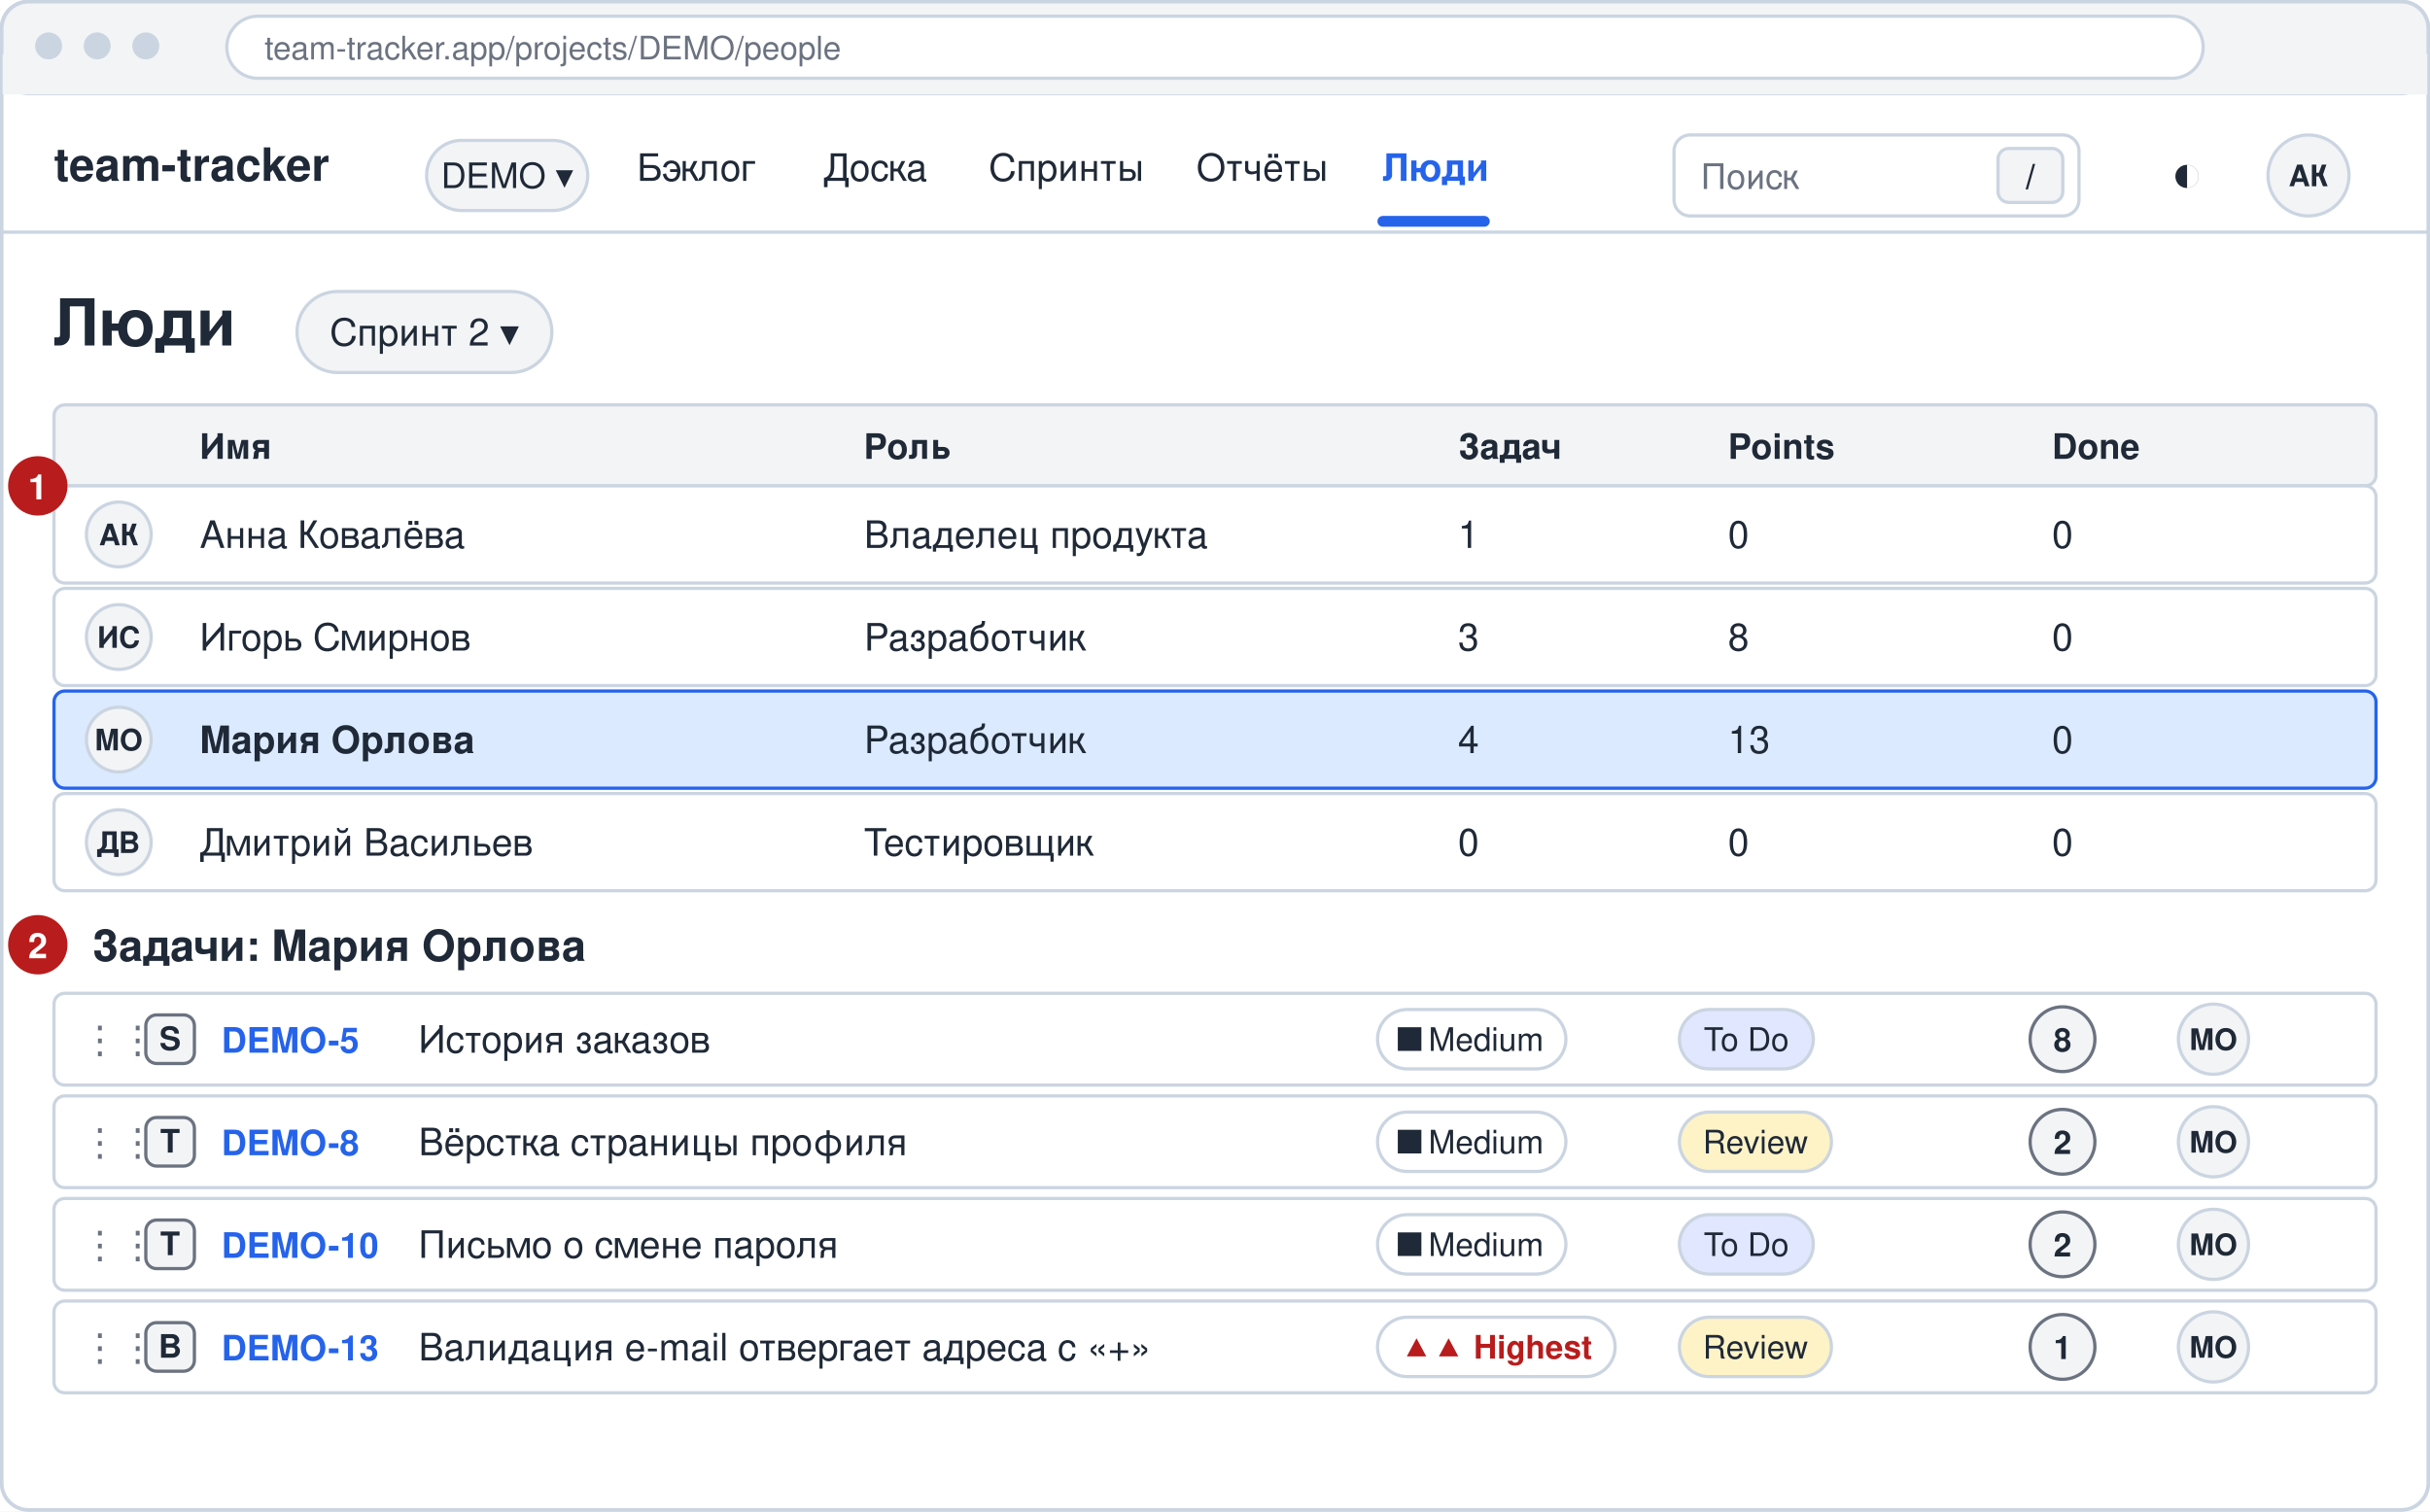
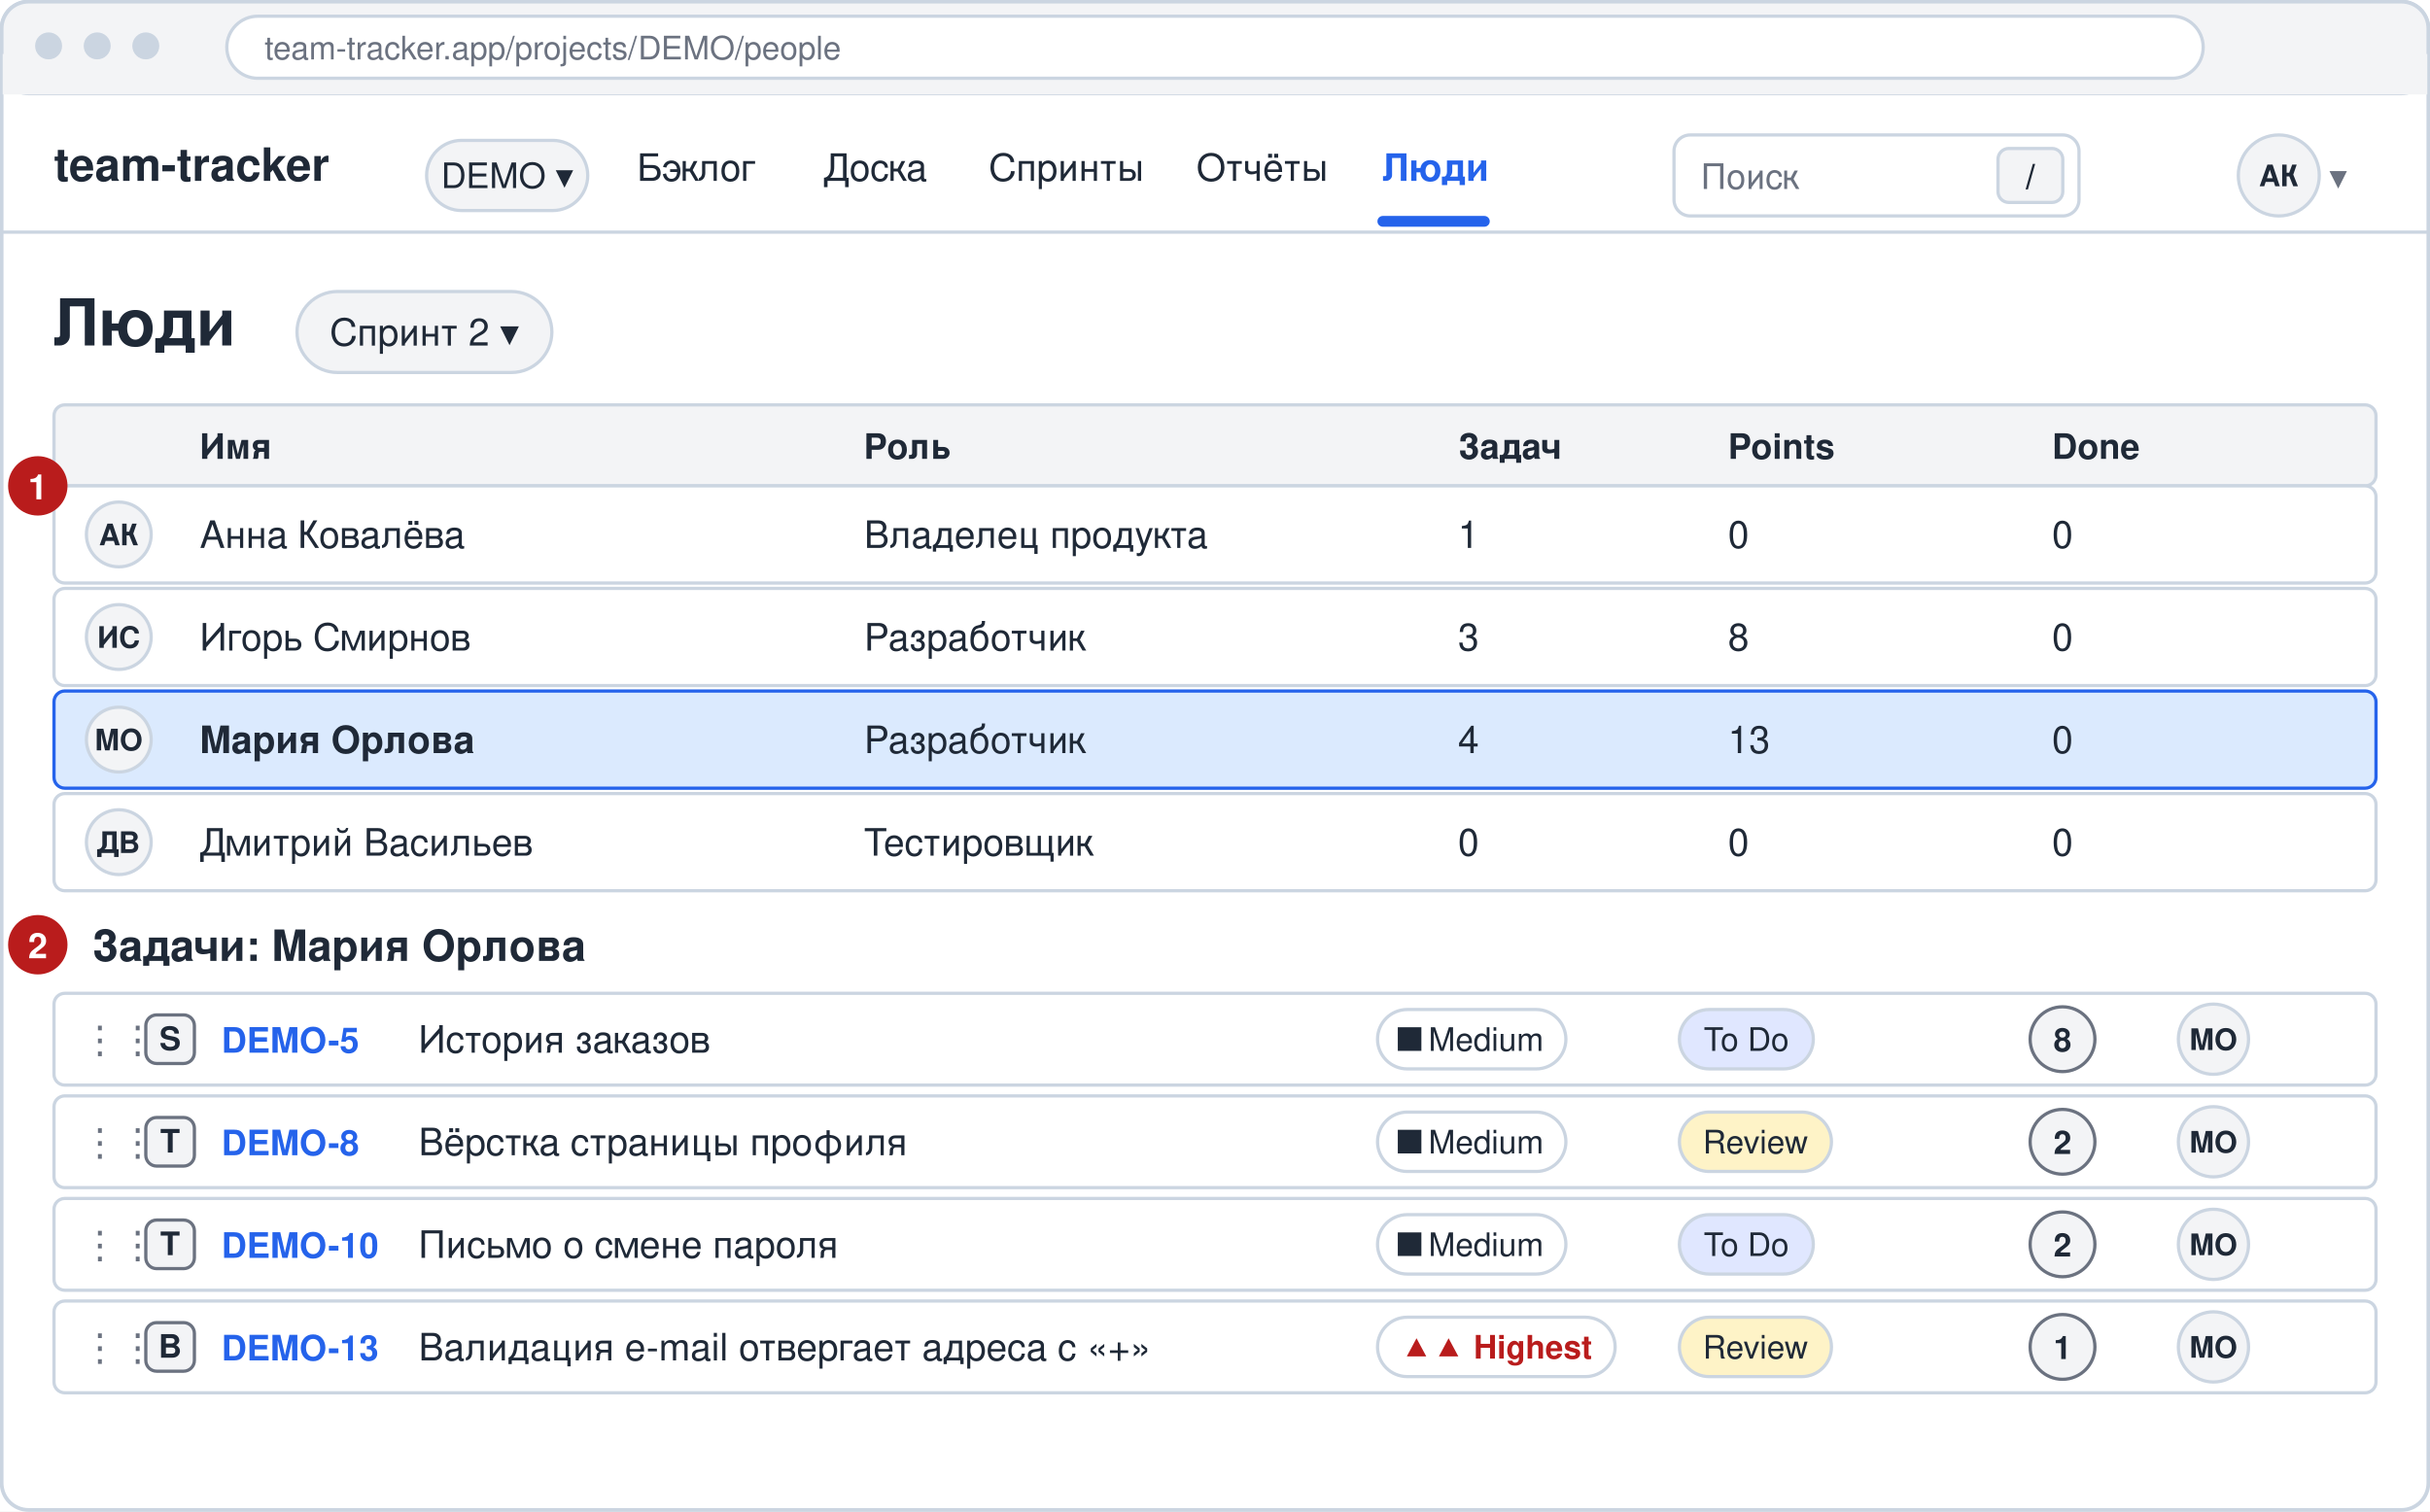
<svg xmlns="http://www.w3.org/2000/svg" width="900" height="560" viewBox="0 0 900 560" font-family="Helvetica, Arial, 'Segoe UI', 'DejaVu Sans', sans-serif" role="img" aria-label="Экран «Люди»">
  <rect width="900" height="560" fill="#ffffff" />
  <rect x="0.6" y="0.6" width="898.8" height="558.8" rx="10" fill="#ffffff" stroke="#cbd5e1" stroke-width="1.4" />
  <rect x="0.6" y="0.6" width="898.8" height="34" rx="10" fill="#f3f4f6" stroke="#cbd5e1" stroke-width="1.4" />
  <rect x="1" y="20" width="898" height="15" rx="0" fill="#f3f4f6" />
  <circle cx="18" cy="17" r="5" fill="#cbd5e1" />
  <circle cx="36" cy="17" r="5" fill="#cbd5e1" />
  <circle cx="54" cy="17" r="5" fill="#cbd5e1" />
  <rect x="84" y="6" width="732" height="23" rx="11.5" fill="#ffffff" stroke="#cbd5e1" stroke-width="1.2" />
  <text x="98" y="22" text-anchor="start" font-size="12" fill="#6b7280">team-tracker.app/projects/DEMO/people</text>
  <line x1="1" y1="86" x2="899" y2="86" stroke="#cbd5e1" stroke-width="1.2" />
  <text x="20" y="67" text-anchor="start" font-size="17" font-weight="bold" fill="#1f2937">team-tracker</text>
  <rect x="158" y="52" width="59.68" height="26" rx="13.0" fill="#f3f4f6" stroke="#cbd5e1" stroke-width="1.2" />
  <text x="187.84" y="69.68" text-anchor="middle" font-size="13" fill="#1f2937">DEMO ▾</text>
  <text x="236" y="67" text-anchor="start" font-size="14" fill="#1f2937">Бэклог</text>
  <text x="305.04" y="67" text-anchor="start" font-size="14" fill="#1f2937">Доска</text>
  <text x="366.24" y="67" text-anchor="start" font-size="14" fill="#1f2937">Спринты</text>
  <text x="443.12" y="67" text-anchor="start" font-size="14" fill="#1f2937">Отчёты</text>
  <text x="512.16" y="67" text-anchor="start" font-size="14" font-weight="bold" fill="#2563eb">Люди</text>
  <rect x="510.16" y="80" width="41.6" height="4" rx="2" fill="#2563eb" />
  <rect x="620" y="50" width="150" height="30" rx="6" fill="#ffffff" stroke="#cbd5e1" stroke-width="1.2" />
  <text x="630" y="70" text-anchor="start" font-size="13" fill="#6b7280">Поиск</text>
  <rect x="740" y="55" width="24" height="20" rx="4" fill="#f3f4f6" stroke="#cbd5e1" stroke-width="1.2" />
  <text x="752" y="70" text-anchor="middle" font-size="13" font-weight="bold" fill="#1f2937">/</text>
-   <text x="810" y="71" text-anchor="middle" font-size="20" fill="#1f2937">◐</text>
-   <circle cx="855" cy="65" r="15" fill="#f3f4f6" stroke="#cbd5e1" stroke-width="1.2" />
-   <text x="855" y="69" text-anchor="middle" font-size="11" font-weight="bold" fill="#1f2937">АК</text>
+   <circle cx="844" cy="65" r="15" fill="#f3f4f6" stroke="#cbd5e1" stroke-width="1.2" />
+   <text x="844" y="69" text-anchor="middle" font-size="11" font-weight="bold" fill="#1f2937">АК</text>
+   <text x="866" y="70" text-anchor="middle" font-size="13" fill="#6b7280">▾</text>
  <text x="20" y="128" text-anchor="start" font-size="24" font-weight="bold" fill="#1f2937">Люди</text>
  <rect x="110" y="108" width="94.4" height="30" rx="15.0" fill="#f3f4f6" stroke="#cbd5e1" stroke-width="1.2" />
  <text x="157.2" y="128.04" text-anchor="middle" font-size="14" fill="#1f2937">Спринт 2 ▾</text>
  <rect x="20" y="150" width="860" height="30" rx="4" fill="#f3f4f6" stroke="#cbd5e1" stroke-width="1.2" />
  <text x="74" y="170" text-anchor="start" font-size="13" font-weight="bold" fill="#1f2937">Имя</text>
  <text x="320" y="170" text-anchor="start" font-size="13" font-weight="bold" fill="#1f2937">Роль</text>
  <text x="540" y="170" text-anchor="start" font-size="13" font-weight="bold" fill="#1f2937">Задач</text>
  <text x="640" y="170" text-anchor="start" font-size="13" font-weight="bold" fill="#1f2937">Points</text>
  <text x="760" y="170" text-anchor="start" font-size="13" font-weight="bold" fill="#1f2937">Done</text>
  <rect x="20" y="180" width="860" height="36" rx="4" fill="#ffffff" stroke="#cbd5e1" stroke-width="1.2" />
  <circle cx="44" cy="198" r="12" fill="#f3f4f6" stroke="#cbd5e1" stroke-width="1.2" />
  <text x="44" y="202" text-anchor="middle" font-size="11" font-weight="bold" fill="#1f2937">АК</text>
  <text x="74" y="203" text-anchor="start" font-size="14" fill="#1f2937">Анна Ковалёва</text>
  <text x="320" y="203" text-anchor="start" font-size="14" fill="#1f2937">Владелец продукта</text>
  <text x="540" y="203" text-anchor="start" font-size="14" fill="#1f2937">1</text>
  <text x="640" y="203" text-anchor="start" font-size="14" fill="#1f2937">0</text>
  <text x="760" y="203" text-anchor="start" font-size="14" fill="#1f2937">0</text>
  <rect x="20" y="218" width="860" height="36" rx="4" fill="#ffffff" stroke="#cbd5e1" stroke-width="1.2" />
  <circle cx="44" cy="236" r="12" fill="#f3f4f6" stroke="#cbd5e1" stroke-width="1.2" />
  <text x="44" y="240" text-anchor="middle" font-size="11" font-weight="bold" fill="#1f2937">ИС</text>
  <text x="74" y="241" text-anchor="start" font-size="14" fill="#1f2937">Игорь Смирнов</text>
  <text x="320" y="241" text-anchor="start" font-size="14" fill="#1f2937">Разработчик</text>
  <text x="540" y="241" text-anchor="start" font-size="14" fill="#1f2937">3</text>
  <text x="640" y="241" text-anchor="start" font-size="14" fill="#1f2937">8</text>
  <text x="760" y="241" text-anchor="start" font-size="14" fill="#1f2937">0</text>
  <rect x="20" y="256" width="860" height="36" rx="4" fill="#dbeafe" stroke="#2563eb" stroke-width="1.2" />
  <circle cx="44" cy="274" r="12" fill="#f3f4f6" stroke="#cbd5e1" stroke-width="1.2" />
  <text x="44" y="278" text-anchor="middle" font-size="11" font-weight="bold" fill="#1f2937">МО</text>
  <text x="74" y="279" text-anchor="start" font-size="14" font-weight="bold" fill="#1f2937">Мария Орлова</text>
  <text x="320" y="279" text-anchor="start" font-size="14" fill="#1f2937">Разработчик</text>
  <text x="540" y="279" text-anchor="start" font-size="14" fill="#1f2937">4</text>
  <text x="640" y="279" text-anchor="start" font-size="14" fill="#1f2937">13</text>
  <text x="760" y="279" text-anchor="start" font-size="14" fill="#1f2937">0</text>
  <rect x="20" y="294" width="860" height="36" rx="4" fill="#ffffff" stroke="#cbd5e1" stroke-width="1.2" />
  <circle cx="44" cy="312" r="12" fill="#f3f4f6" stroke="#cbd5e1" stroke-width="1.2" />
  <text x="44" y="316" text-anchor="middle" font-size="11" font-weight="bold" fill="#1f2937">ДВ</text>
  <text x="74" y="317" text-anchor="start" font-size="14" fill="#1f2937">Дмитрий Васильев</text>
  <text x="320" y="317" text-anchor="start" font-size="14" fill="#1f2937">Тестировщик</text>
  <text x="540" y="317" text-anchor="start" font-size="14" fill="#1f2937">0</text>
  <text x="640" y="317" text-anchor="start" font-size="14" fill="#1f2937">0</text>
  <text x="760" y="317" text-anchor="start" font-size="14" fill="#1f2937">0</text>
  <circle cx="14" cy="180" r="11" fill="#b91c1c" />
  <text x="14" y="185" text-anchor="middle" font-size="13" font-weight="bold" fill="#ffffff">1</text>
  <text x="34" y="356" text-anchor="start" font-size="16" font-weight="bold" fill="#1f2937">Задачи: Мария Орлова</text>
  <circle cx="14" cy="350" r="11" fill="#b91c1c" />
  <text x="14" y="355" text-anchor="middle" font-size="13" font-weight="bold" fill="#ffffff">2</text>
  <rect x="20" y="368" width="860" height="34" rx="4" fill="#ffffff" stroke="#cbd5e1" stroke-width="1.2" />
  <text x="30" y="390" text-anchor="start" font-size="14" fill="#6b7280">⋮⋮</text>
  <rect x="54" y="376" width="18" height="18" rx="4" fill="#f3f4f6" stroke="#6b7280" stroke-width="1.2" />
  <text x="63.0" y="389" text-anchor="middle" font-size="12" font-weight="bold" fill="#1f2937">S</text>
  <text x="82" y="390" text-anchor="start" font-size="13" font-weight="bold" fill="#2563eb">DEMO-5</text>
  <text x="155" y="390" text-anchor="start" font-size="14" fill="#1f2937">История заказов</text>
  <rect x="510.2" y="374" width="69.76" height="22" rx="11.0" fill="#ffffff" stroke="#cbd5e1" stroke-width="1.2" />
  <text x="545.08" y="389.32" text-anchor="middle" font-size="12" fill="#1f2937">■ Medium</text>
  <rect x="622.0" y="374" width="49.6" height="22" rx="11.0" fill="#e0e7ff" stroke="#cbd5e1" stroke-width="1.2" />
  <text x="646.8" y="389.32" text-anchor="middle" font-size="12" fill="#1f2937">To Do</text>
  <circle cx="763.9" cy="385" r="12" fill="#f3f4f6" stroke="#6b7280" stroke-width="1.2" />
  <text x="763.9" y="389.5" text-anchor="middle" font-size="12" font-weight="bold" fill="#1f2937">8</text>
  <circle cx="819.8" cy="385" r="13" fill="#f3f4f6" stroke="#cbd5e1" stroke-width="1.2" />
  <text x="819.8" y="389" text-anchor="middle" font-size="11" font-weight="bold" fill="#1f2937">МО</text>
  <rect x="20" y="406" width="860" height="34" rx="4" fill="#ffffff" stroke="#cbd5e1" stroke-width="1.2" />
  <text x="30" y="428" text-anchor="start" font-size="14" fill="#6b7280">⋮⋮</text>
  <rect x="54" y="414" width="18" height="18" rx="4" fill="#f3f4f6" stroke="#6b7280" stroke-width="1.2" />
  <text x="63.0" y="427" text-anchor="middle" font-size="12" font-weight="bold" fill="#1f2937">T</text>
  <text x="82" y="428" text-anchor="start" font-size="13" font-weight="bold" fill="#2563eb">DEMO-8</text>
  <text x="155" y="428" text-anchor="start" font-size="14" fill="#1f2937">Вёрстка страницы профиля</text>
  <rect x="510.2" y="412" width="69.76" height="22" rx="11.0" fill="#ffffff" stroke="#cbd5e1" stroke-width="1.2" />
  <text x="545.08" y="427.32" text-anchor="middle" font-size="12" fill="#1f2937">■ Medium</text>
  <rect x="622.0" y="412" width="56.32" height="22" rx="11.0" fill="#fef3c7" stroke="#cbd5e1" stroke-width="1.2" />
  <text x="650.16" y="427.32" text-anchor="middle" font-size="12" fill="#1f2937">Review</text>
  <circle cx="763.9" cy="423" r="12" fill="#f3f4f6" stroke="#6b7280" stroke-width="1.2" />
  <text x="763.9" y="427.5" text-anchor="middle" font-size="12" font-weight="bold" fill="#1f2937">2</text>
  <circle cx="819.8" cy="423" r="13" fill="#f3f4f6" stroke="#cbd5e1" stroke-width="1.2" />
  <text x="819.8" y="427" text-anchor="middle" font-size="11" font-weight="bold" fill="#1f2937">МО</text>
  <rect x="20" y="444" width="860" height="34" rx="4" fill="#ffffff" stroke="#cbd5e1" stroke-width="1.2" />
  <text x="30" y="466" text-anchor="start" font-size="14" fill="#6b7280">⋮⋮</text>
  <rect x="54" y="452" width="18" height="18" rx="4" fill="#f3f4f6" stroke="#6b7280" stroke-width="1.2" />
  <text x="63.0" y="465" text-anchor="middle" font-size="12" font-weight="bold" fill="#1f2937">T</text>
  <text x="82" y="466" text-anchor="start" font-size="13" font-weight="bold" fill="#2563eb">DEMO-10</text>
  <text x="155" y="466" text-anchor="start" font-size="14" fill="#1f2937">Письмо о смене пароля</text>
  <rect x="510.2" y="450" width="69.76" height="22" rx="11.0" fill="#ffffff" stroke="#cbd5e1" stroke-width="1.2" />
  <text x="545.08" y="465.32" text-anchor="middle" font-size="12" fill="#1f2937">■ Medium</text>
  <rect x="622.0" y="450" width="49.6" height="22" rx="11.0" fill="#e0e7ff" stroke="#cbd5e1" stroke-width="1.2" />
  <text x="646.8" y="465.32" text-anchor="middle" font-size="12" fill="#1f2937">To Do</text>
  <circle cx="763.9" cy="461" r="12" fill="#f3f4f6" stroke="#6b7280" stroke-width="1.2" />
  <text x="763.9" y="465.5" text-anchor="middle" font-size="12" font-weight="bold" fill="#1f2937">2</text>
  <circle cx="819.8" cy="461" r="13" fill="#f3f4f6" stroke="#cbd5e1" stroke-width="1.2" />
  <text x="819.8" y="465" text-anchor="middle" font-size="11" font-weight="bold" fill="#1f2937">МО</text>
  <rect x="20" y="482" width="860" height="34" rx="4" fill="#ffffff" stroke="#cbd5e1" stroke-width="1.2" />
  <text x="30" y="504" text-anchor="start" font-size="14" fill="#6b7280">⋮⋮</text>
  <rect x="54" y="490" width="18" height="18" rx="4" fill="#f3f4f6" stroke="#6b7280" stroke-width="1.2" />
  <text x="63.0" y="503" text-anchor="middle" font-size="12" font-weight="bold" fill="#1f2937">B</text>
  <text x="82" y="504" text-anchor="start" font-size="13" font-weight="bold" fill="#2563eb">DEMO-13</text>
  <text x="155" y="504" text-anchor="start" font-size="14" fill="#1f2937">Валидация e-mail отвергает адреса с «+»</text>
  <rect x="510.2" y="488" width="88.0" height="22" rx="11.0" fill="#ffffff" stroke="#cbd5e1" stroke-width="1.2" />
  <text x="554.2" y="503.32" text-anchor="middle" font-size="12" font-weight="bold" fill="#b91c1c">▲▲ Highest</text>
  <rect x="622.0" y="488" width="56.32" height="22" rx="11.0" fill="#fef3c7" stroke="#cbd5e1" stroke-width="1.2" />
  <text x="650.16" y="503.32" text-anchor="middle" font-size="12" fill="#1f2937">Review</text>
  <circle cx="763.9" cy="499" r="12" fill="#f3f4f6" stroke="#6b7280" stroke-width="1.2" />
  <text x="763.9" y="503.5" text-anchor="middle" font-size="12" font-weight="bold" fill="#1f2937">1</text>
  <circle cx="819.8" cy="499" r="13" fill="#f3f4f6" stroke="#cbd5e1" stroke-width="1.2" />
  <text x="819.8" y="503" text-anchor="middle" font-size="11" font-weight="bold" fill="#1f2937">МО</text>
</svg>
